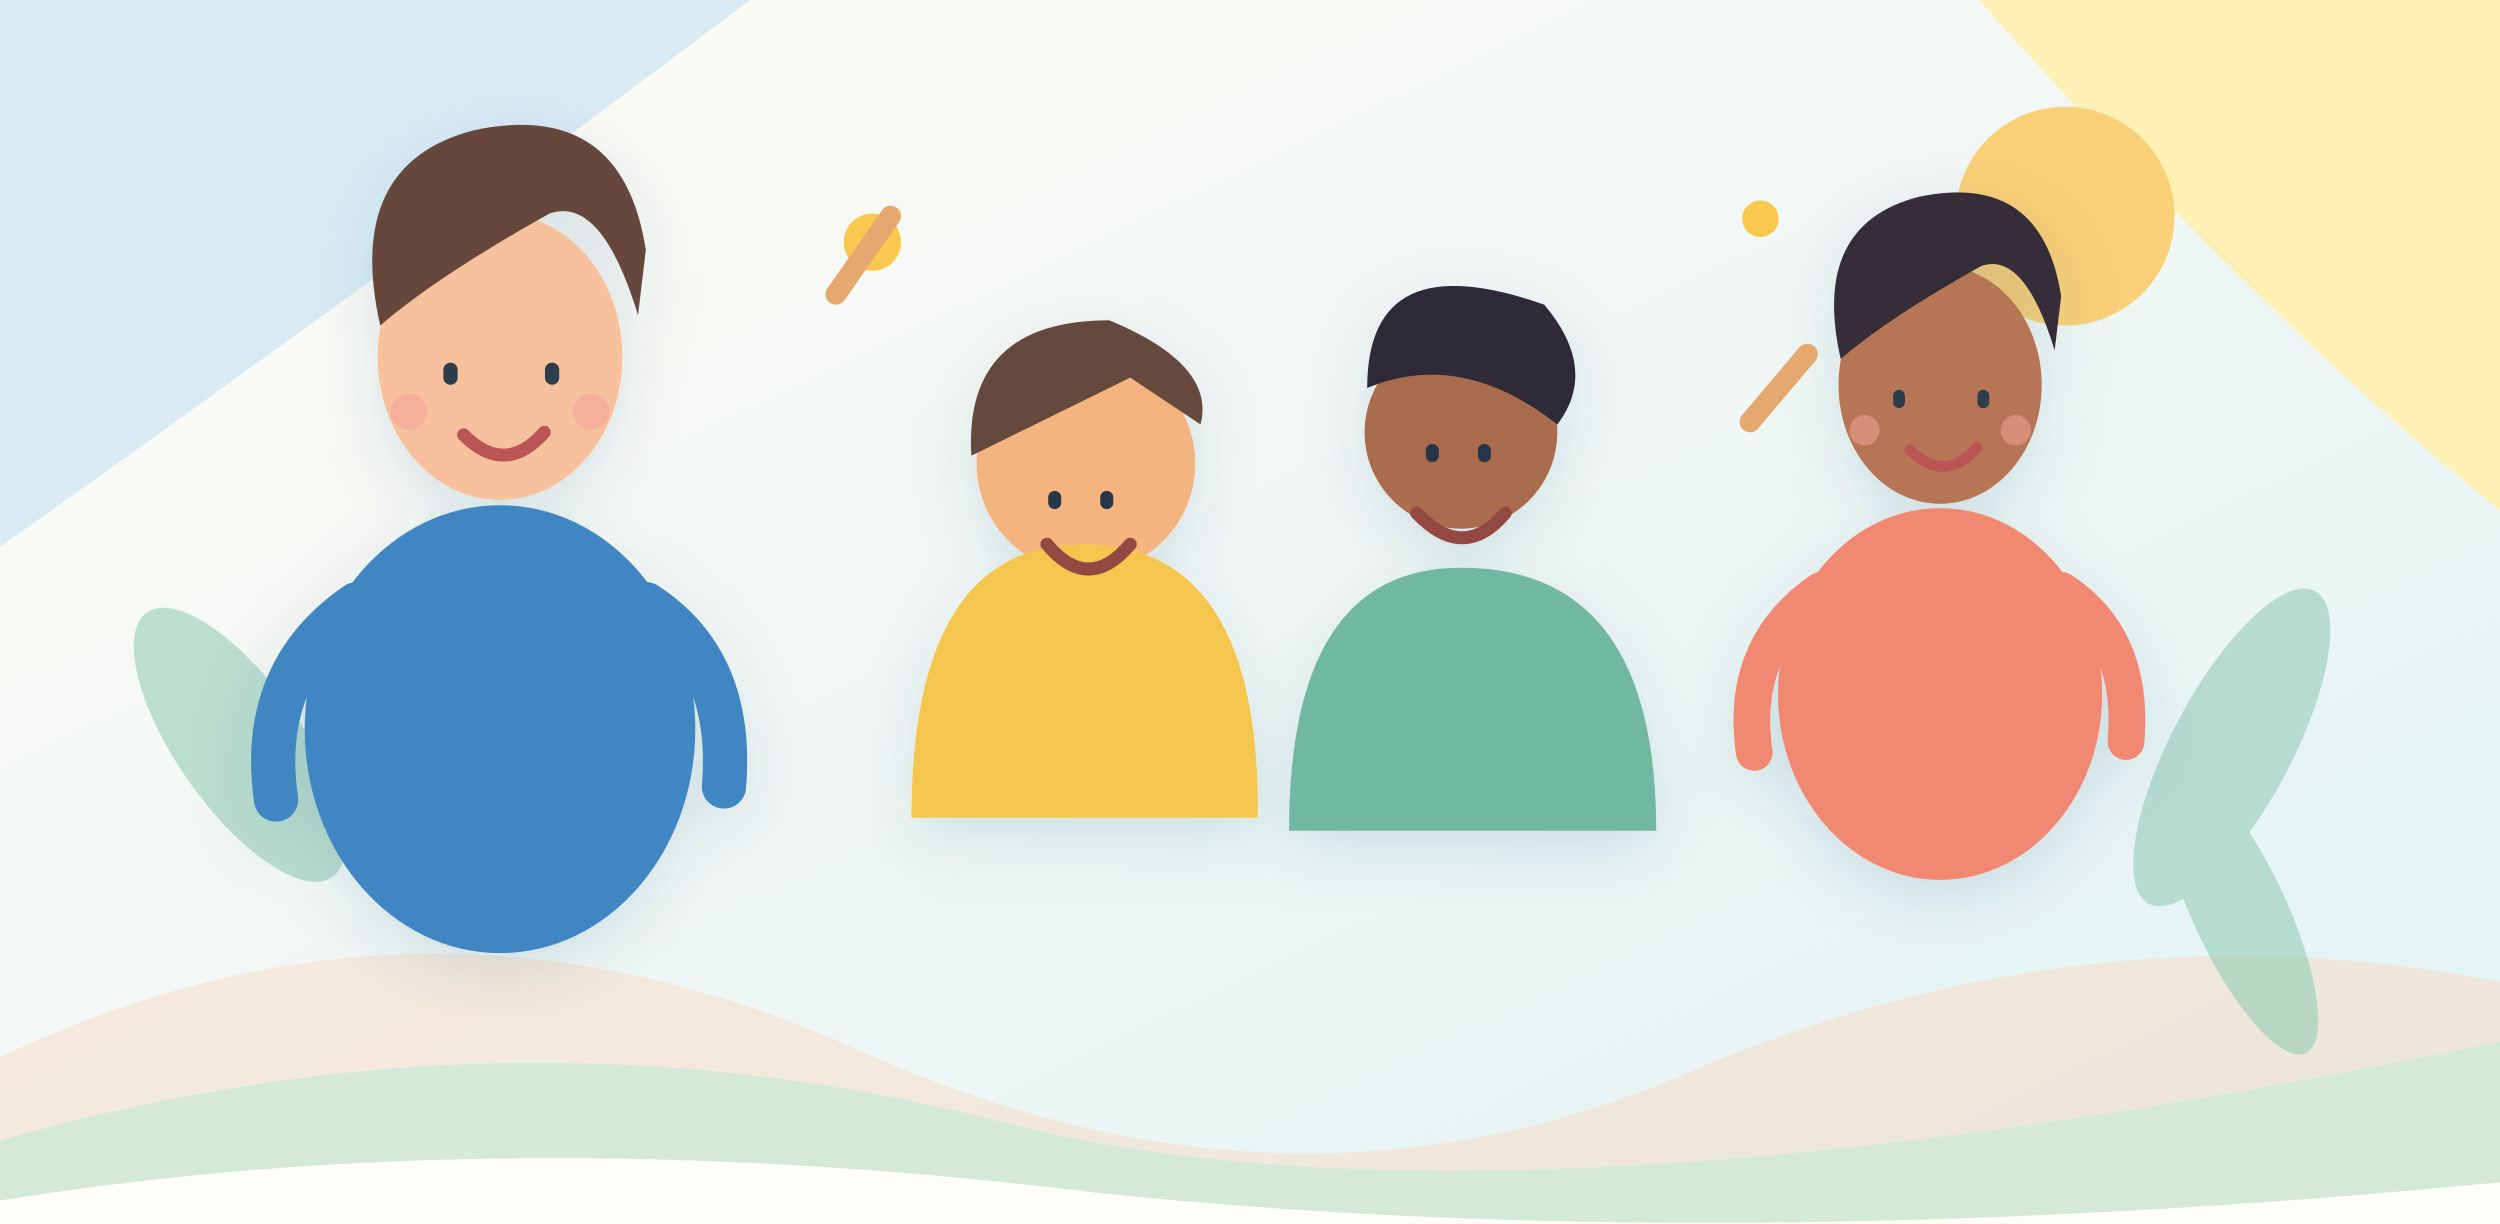
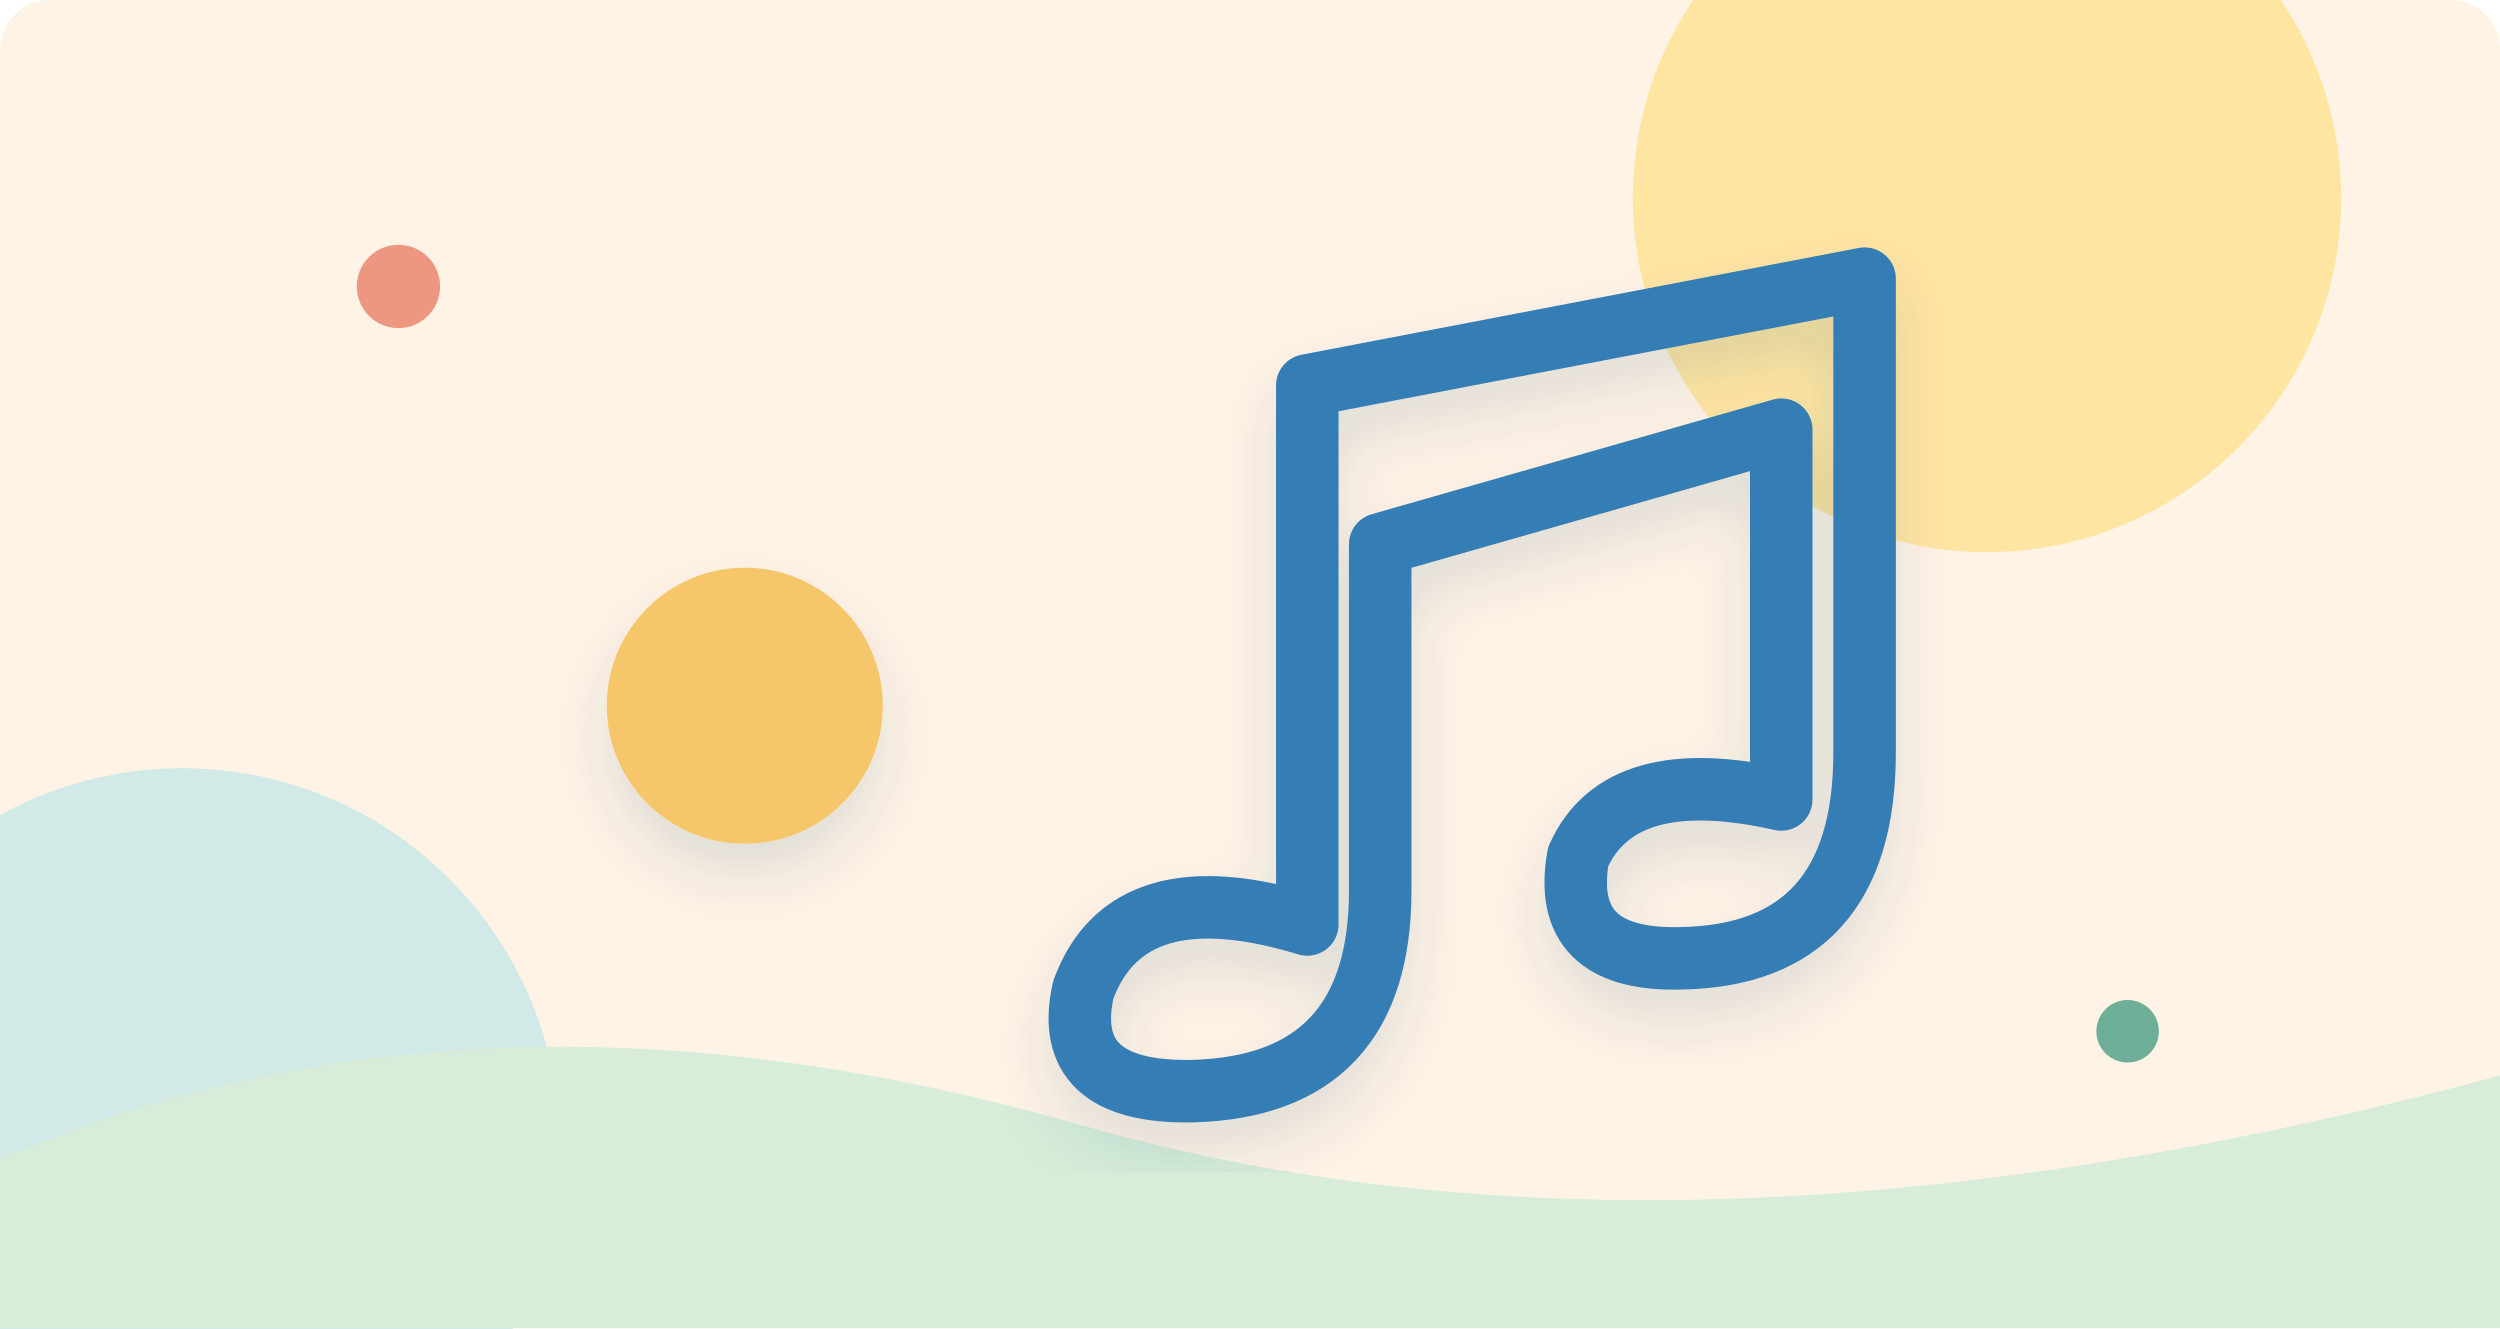
- <svg xmlns="http://www.w3.org/2000/svg" viewBox="0 0 960 470" role="img" aria-label="Ilustração alegre da comunidade escolar">
+ <svg xmlns="http://www.w3.org/2000/svg" viewBox="0 0 960 510">
  <defs>
-     <linearGradient id="bg" x2="1" y2="1">
-       <stop stop-color="#FFFCF5" />
-       <stop offset="1" stop-color="#E1F2F4" />
-     </linearGradient>
-     <filter id="sh">
-       <feDropShadow dx="0" dy="8" stdDeviation="12" flood-color="#1D4978" flood-opacity=".13" />
+     <filter id="shadow">
+       <feDropShadow dx="0" dy="12" stdDeviation="11" flood-color="#1C457A" flood-opacity=".13" />
    </filter>
  </defs>
-   <rect width="960" height="470" fill="url(#bg)" />
-   <path d="M0 0h288Q169 90 0 210Z" fill="#D8EBF5" />
-   <path d="M960 0H760Q870 124 960 196Z" fill="#FFF0B5" />
-   <circle cx="793" cy="83" r="42" fill="#F9D078" />
-   <path d="M0 406Q163 328 329 403T648 412T960 377V470H0Z" fill="#F9D7BE" opacity=".45" />
-   <path d="M0 438Q195 382 385 431T960 400V470H0Z" fill="#D4E9D8" />
-   <g opacity=".55" fill="#8CC9B1">
-     <ellipse cx="92" cy="286" rx="24" ry="62" transform="rotate(-35 92 286)" />
-     <ellipse cx="857" cy="287" rx="23" ry="68" transform="rotate(28 857 287)" />
-     <ellipse cx="860" cy="350" rx="18" ry="60" transform="rotate(-25 860 350)" />
+   <rect x="0" y="0" width="960" height="510" rx="19" fill="#FFF3E5" />
+   <circle cx="763" cy="76" r="136" fill="#FFE5A2" />
+   <circle cx="70" cy="440" r="145" fill="#D1E9E7" />
+   <path d="M0 445Q185 366 415 432T960 413V510H0Z" fill="#D7EDD9" />
+   <g filter="url(#shadow)">
+     <path d="M502 148v207q-69-21-86 25-9 40 42 39 72-2 72-77V209l154-44v142q-62-14-78 22-7 40 39 39 71-1 71-79V107Z" fill="none" stroke="#357DB5" stroke-width="24" stroke-linecap="round" stroke-linejoin="round" />
+     <circle cx="286" cy="271" r="53" fill="#F5C66A" />
  </g>
-   <g filter="url(#sh)">
-     <g transform="translate(192 130) scale(1)">
-       <ellipse cx="0" cy="150" rx="75" ry="86" fill="#3F86C2" />
-       <path d="M-55 102q-38 26-31 75M56 102q34 22 30 70" fill="none" stroke="#3F86C2" stroke-width="17" stroke-linecap="round" />
-       <ellipse cy="7" cx="0" rx="47" ry="55" fill="#F7C19E" />
-       <path d="M-46-5q-14-62 36-75 57-12 66 46l-3 25Q39-55 19-48q-43 24-65 43" fill="#65473A" />
-       <path d="M-19 12v3m39-3v3" fill="none" stroke="#2E3D4C" stroke-width="5.5" stroke-linecap="round" />
-       <path d="M-14 37q16 16 31-1" fill="none" stroke="#B95655" stroke-width="5" stroke-linecap="round" />
-       <circle cx="-35" cy="28" r="7" fill="#F3A298" opacity=".55" />
-       <circle cx="35" cy="28" r="7" fill="#F3A298" opacity=".55" />
-     </g>
-     <g transform="translate(745 142) scale(0.83)">
-       <ellipse cx="0" cy="150" rx="75" ry="86" fill="#F18872" />
-       <path d="M-55 102q-38 26-31 75M56 102q34 22 30 70" fill="none" stroke="#F18872" stroke-width="17" stroke-linecap="round" />
-       <ellipse cy="7" cx="0" rx="47" ry="55" fill="#B67554" />
-       <path d="M-46-5q-14-62 36-75 57-12 66 46l-3 25Q39-55 19-48q-43 24-65 43" fill="#342F39" />
-       <path d="M-19 12v3m39-3v3" fill="none" stroke="#2E3D4C" stroke-width="5.5" stroke-linecap="round" />
-       <path d="M-14 37q16 16 31-1" fill="none" stroke="#B95655" stroke-width="5" stroke-linecap="round" />
-       <circle cx="-35" cy="28" r="7" fill="#F3A298" opacity=".55" />
-       <circle cx="35" cy="28" r="7" fill="#F3A298" opacity=".55" />
-     </g>
-     <g transform="translate(480 260)">
-       <circle cx="-63" cy="-82" r="42" fill="#F4B480" />
-       <path d="M-107-85q-3-52 53-52 41 17 35 40l-27-18-61 30" fill="#65483D" />
-       <path d="M-130 54q0-105 66-105 68 0 67 105" fill="#F4C64E" />
-       <circle cx="81" cy="-94" r="37" fill="#A96C4E" />
-       <path d="M45-111q0-56 68-32 21 25 5 46-37-29-73-14" fill="#2F2B37" />
-       <path d="M15 59q0-101 66-101 75 0 75 101" fill="#70B9A0" />
-       <path d="M-75-69v2m20-2v2m125-20v2m20-2v2" stroke="#263546" stroke-width="5" stroke-linecap="round" />
-       <path d="M-78-51q16 19 32 0m110-12q18 19 34 0" stroke="#934943" stroke-width="5" stroke-linecap="round" fill="none" />
-     </g>
-   </g>
-   <g fill="#F8C84F">
-     <circle cx="335" cy="93" r="11" />
-     <circle cx="676" cy="84" r="7" />
-   </g>
-   <path d="M321 113l21-30m330 79 22-26" stroke="#E5A96F" stroke-width="8" stroke-linecap="round" />
-   <path d="M0 461q193-31 421-3 239 25 539-4v16H0Z" fill="#FFFDF8" />
+   <circle cx="153" cy="110" r="16" fill="#ED9783" />
+   <circle cx="817" cy="396" r="12" fill="#6DAF98" />
</svg>
